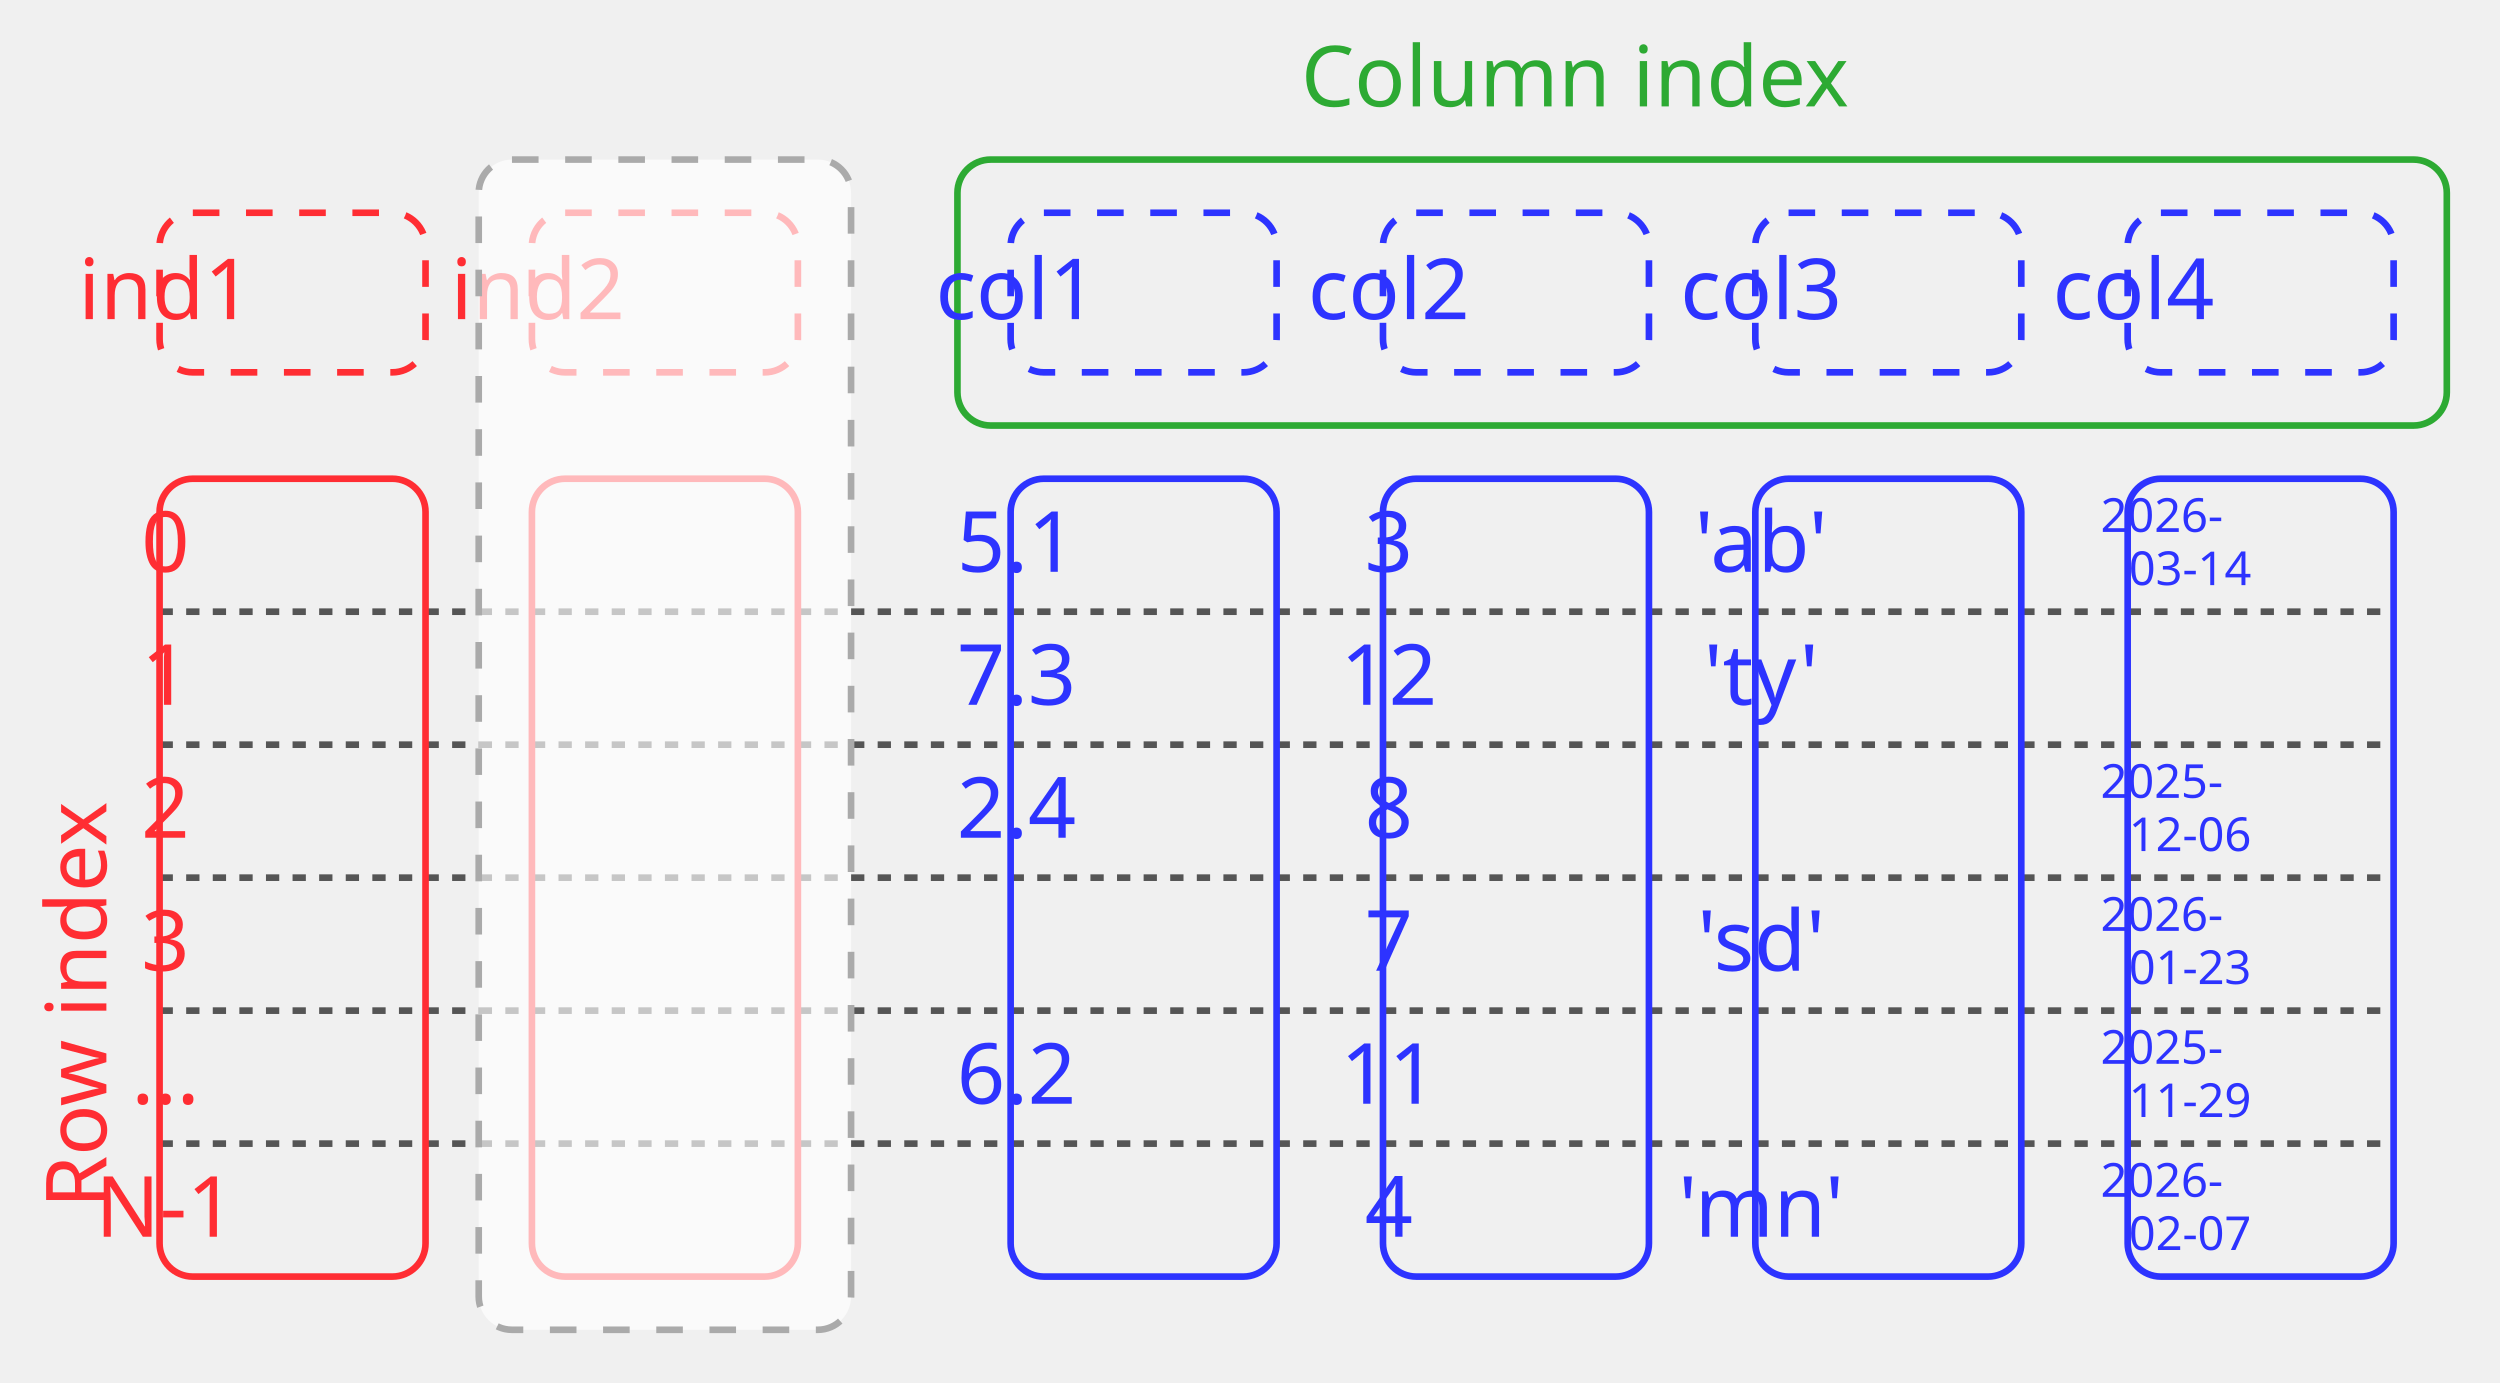
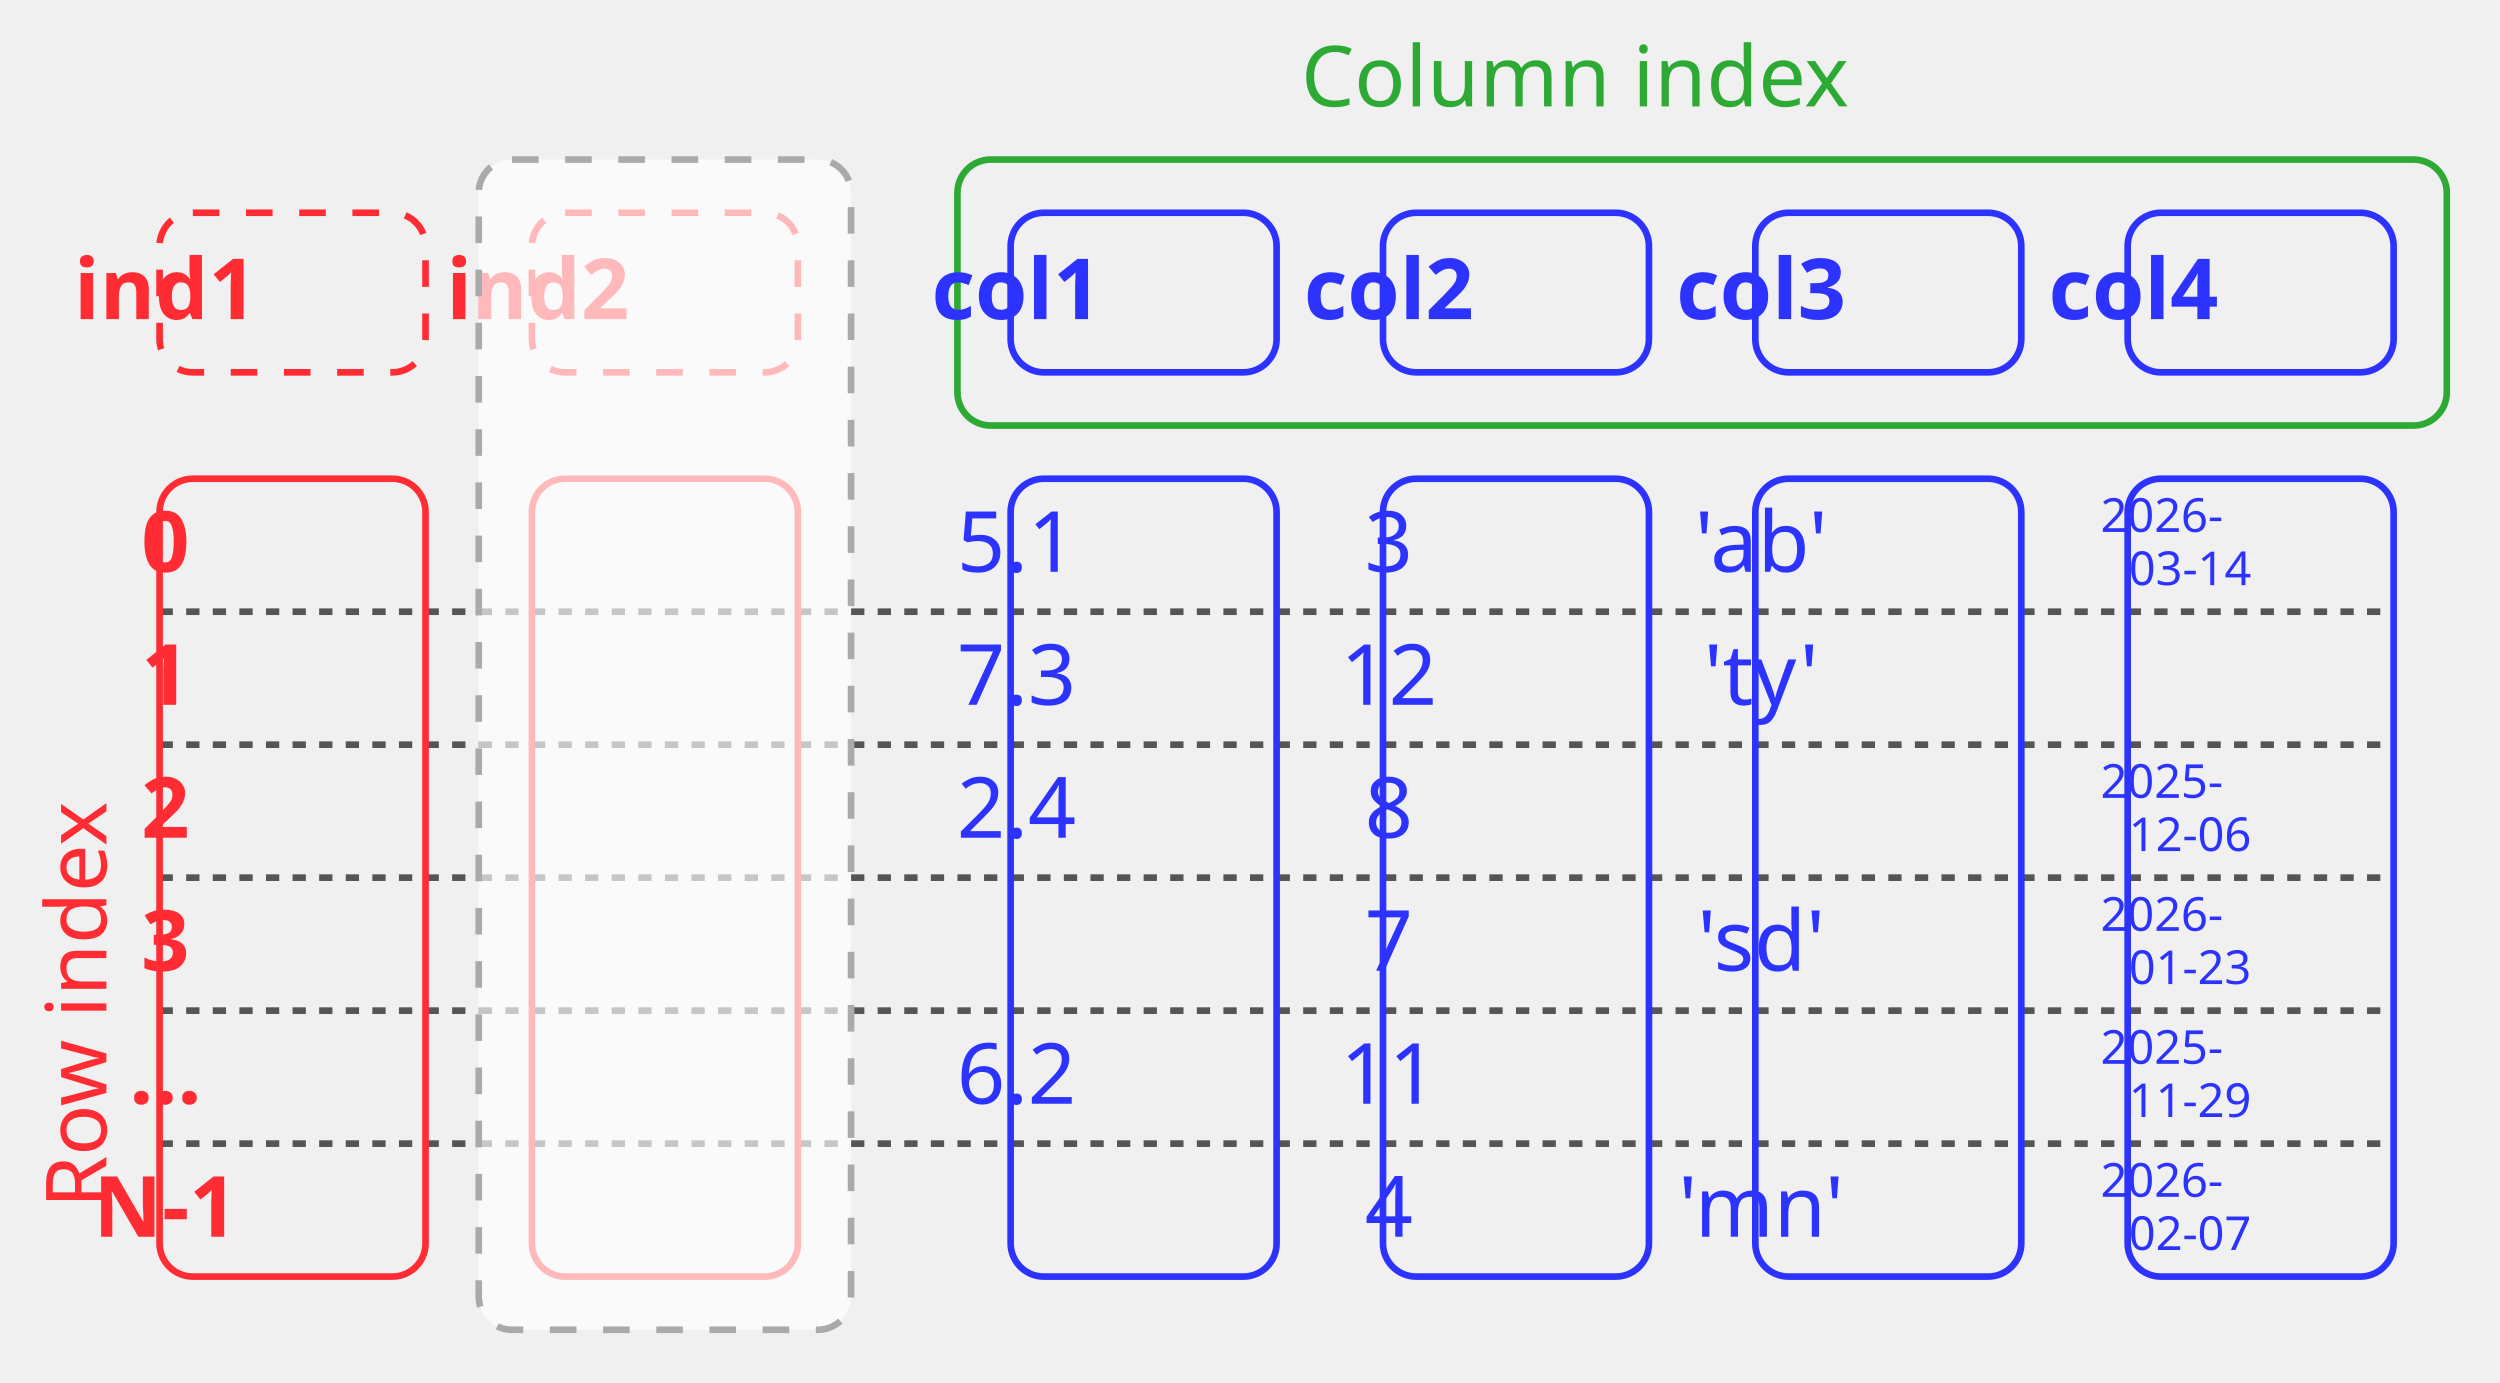
<svg xmlns="http://www.w3.org/2000/svg" width="188mm" height="104mm" viewBox="0 0 188 104" version="1.1" id="svg1">
  <defs id="defs1" />
  <g id="layer1">
    <path style="fill:none;fill-opacity:1;stroke:#555555;stroke-width:0.5;stroke-dasharray:1, 1;stroke-dashoffset:0;stroke-opacity:1" d="m 12,46 168,0" id="sep1" />
    <path style="fill:none;fill-opacity:1;stroke:#555555;stroke-width:0.5;stroke-dasharray:1, 1;stroke-dashoffset:0;stroke-opacity:1" d="m 12,56 168,0" id="sep2" />
    <path style="fill:none;fill-opacity:1;stroke:#555555;stroke-width:0.5;stroke-dasharray:1, 1;stroke-dashoffset:0;stroke-opacity:1" d="m 12,66 168,0" id="sep3" />
    <path style="fill:none;fill-opacity:1;stroke:#555555;stroke-width:0.5;stroke-dasharray:1, 1;stroke-dashoffset:0;stroke-opacity:1" d="m 12,76 168,0" id="sep4" />
    <path style="fill:none;fill-opacity:1;stroke:#555555;stroke-width:0.5;stroke-dasharray:1, 1;stroke-dashoffset:0;stroke-opacity:1" d="m 12,86 168,0" id="sep5" />
    <rect style="fill:none;fill-opacity:1;stroke:#ff2d33;stroke-width:0.5;stroke-opacity:1" id="rect-index1" width="20" height="60" x="12" y="36" rx="2.5" ry="2.5" />
    <rect style="fill:none;fill-opacity:1;stroke:#ff2d33;stroke-width:0.5;stroke-opacity:1" id="rect-index2" width="20" height="60" x="40" y="36" rx="2.5" ry="2.5" />
    <rect style="fill:none;fill-opacity:1;stroke:#2d33ff;stroke-width:0.5;stroke-opacity:1" id="rect-data_col1" width="20" height="60" x="76" y="36" rx="2.5" ry="2.5" />
    <rect style="fill:none;fill-opacity:1;stroke:#2d33ff;stroke-width:0.5;stroke-opacity:1" id="rect-data_col2" width="20" height="60" x="104" y="36" rx="2.5" ry="2.5" />
    <rect style="fill:none;fill-opacity:1;stroke:#2d33ff;stroke-width:0.5;stroke-opacity:1" id="rect-data_col3" width="20" height="60" x="132" y="36" rx="2.5" ry="2.5" />
    <rect style="fill:none;fill-opacity:1;stroke:#2d33ff;stroke-width:0.5;stroke-opacity:1" id="rect-data_col4" width="20" height="60" x="160" y="36" rx="2.5" ry="2.5" />
    <rect style="fill:none;fill-opacity:1;stroke:#ff2d33;stroke-width:0.5;stroke-dasharray:2, 2;stroke-dashoffset:0;stroke-opacity:1" id="rect-name_ind1" width="20" height="12" x="12" y="16" rx="2.5" ry="2.5" />
    <rect style="fill:none;fill-opacity:1;stroke:#ff2d33;stroke-width:0.5;stroke-dasharray:2, 2;stroke-dashoffset:0;stroke-opacity:1" id="rect-name_ind2" width="20" height="12" x="40" y="16" rx="2.5" ry="2.5" />
-     <rect style="fill:none;fill-opacity:1;stroke:#2d33ff;stroke-width:0.5;stroke-dasharray:2, 2;stroke-dashoffset:0;stroke-opacity:1" id="rect-name_col1" width="20" height="12" x="76" y="16" rx="2.5" ry="2.5" />
-     <rect style="fill:none;fill-opacity:1;stroke:#2d33ff;stroke-width:0.5;stroke-dasharray:2, 2;stroke-dashoffset:0;stroke-opacity:1" id="rect-name_col2" width="20" height="12" x="104" y="16" rx="2.5" ry="2.5" />
-     <rect style="fill:none;fill-opacity:1;stroke:#2d33ff;stroke-width:0.5;stroke-dasharray:2, 2;stroke-dashoffset:0;stroke-opacity:1" id="rect-name_col3" width="20" height="12" x="132" y="16" rx="2.5" ry="2.5" />
-     <rect style="fill:none;fill-opacity:1;stroke:#2d33ff;stroke-width:0.5;stroke-dasharray:2, 2;stroke-dashoffset:0;stroke-opacity:1" id="rect-name_col4" width="20" height="12" x="160" y="16" rx="2.5" ry="2.5" />
+     <rect style="fill:none;fill-opacity:1;stroke:#2d33ff;stroke-width:0.5;stroke-dasharray:none;stroke-dashoffset:0;stroke-opacity:1" id="rect-name_col1" width="20" height="12" x="76" y="16" rx="2.5" ry="2.5" />
+     <rect style="fill:none;fill-opacity:1;stroke:#2d33ff;stroke-width:0.5;stroke-dasharray:none;stroke-dashoffset:0;stroke-opacity:1" id="rect-name_col2" width="20" height="12" x="104" y="16" rx="2.5" ry="2.5" />
+     <rect style="fill:none;fill-opacity:1;stroke:#2d33ff;stroke-width:0.5;stroke-dasharray:none;stroke-dashoffset:0;stroke-opacity:1" id="rect-name_col3" width="20" height="12" x="132" y="16" rx="2.5" ry="2.5" />
+     <rect style="fill:none;fill-opacity:1;stroke:#2d33ff;stroke-width:0.5;stroke-dasharray:none;stroke-dashoffset:0;stroke-opacity:1" id="rect-name_col4" width="20" height="12" x="160" y="16" rx="2.5" ry="2.5" />
    <rect style="fill:none;fill-opacity:1;stroke:#2daa33;stroke-width:0.5;stroke-opacity:1" id="rect-col_index" width="112" height="20" x="72" y="12" rx="2.5" ry="2.5" />
    <text xml:space="preserve" style="font-size:6.35px;font-family:Monospace;-inkscape-font-specification:Monospace;text-align:center;writing-mode:lr-tb;direction:ltr;text-anchor:middle;fill:#ff2d33;fill-opacity:1;stroke:none;stroke-width:0.5;stroke-opacity:1" x="-66" y="8" id="text-index_lines" transform="rotate(-90)">
      <tspan id="tspan-index_lines" style="font-style:normal;font-variant:normal;font-weight:normal;font-stretch:normal;font-size:6.35px;font-family:'Source Code Pro';-inkscape-font-specification:'Source Code Pro';fill:#ff2d33;fill-opacity:1;stroke:none;stroke-width:0.5" x="-66" y="8">Row index</tspan>
    </text>
    <text xml:space="preserve" style="font-size:6.35px;font-family:Monospace;-inkscape-font-specification:Monospace;text-align:center;writing-mode:lr-tb;direction:ltr;text-anchor:middle;fill:#2daa33;fill-opacity:1;stroke:none;stroke-width:0.5;stroke-opacity:1" x="128" y="8" id="text-index_columns">
      <tspan id="tspan-index_columns" style="font-style:normal;font-variant:normal;font-weight:normal;font-stretch:normal;font-size:6.35px;font-family:'Source Code Pro';-inkscape-font-specification:'Source Code Pro';fill:#2daa33;fill-opacity:1;stroke:none;stroke-width:0.5" x="128" y="8">Column index</tspan>
    </text>
    <text xml:space="preserve" style="font-size:6.35px;font-family:Monospace;-inkscape-font-specification:Monospace;text-align:center;writing-mode:lr-tb;direction:ltr;text-anchor:middle;fill:#ff2d33;fill-opacity:1;stroke:none;stroke-width:0.5;stroke-opacity:1" x="22" y="24" id="text-ind1">
-       <tspan style="font-style:normal;font-variant:normal;font-weight:normal;font-stretch:normal;font-size:6.35px;font-family:'Source Code Pro';-inkscape-font-specification:'Source Code Pro';fill:#ff2d33;fill-opacity:1;stroke:none;stroke-width:0.5" x="22" y="24" id="tspan-ind1">ind1</tspan>
+       <tspan style="font-style:normal;font-variant:normal;font-weight:bold;font-stretch:normal;font-size:6.35px;font-family:'Source Code Pro';-inkscape-font-specification:'Source Code Pro Bold';fill:#ff2d33;fill-opacity:1;stroke:none;stroke-width:0.5" x="22" y="24" id="tspan-ind1">ind1</tspan>
    </text>
    <text xml:space="preserve" style="font-size:6.35px;font-family:Monospace;-inkscape-font-specification:Monospace;text-align:center;writing-mode:lr-tb;direction:ltr;text-anchor:middle;fill:#ff2d33;fill-opacity:1;stroke:none;stroke-width:0.5;stroke-opacity:1" x="50" y="24" id="text-ind2">
-       <tspan style="font-style:normal;font-variant:normal;font-weight:normal;font-stretch:normal;font-size:6.35px;font-family:'Source Code Pro';-inkscape-font-specification:'Source Code Pro';fill:#ff2d33;fill-opacity:1;stroke:none;stroke-width:0.5" x="50" y="24" id="tspan-ind2">ind2</tspan>
+       <tspan style="font-style:normal;font-variant:normal;font-weight:bold;font-stretch:normal;font-size:6.35px;font-family:'Source Code Pro';-inkscape-font-specification:'Source Code Pro Bold';fill:#ff2d33;fill-opacity:1;stroke:none;stroke-width:0.5" x="50" y="24" id="tspan-ind2">ind2</tspan>
    </text>
    <text xml:space="preserve" style="font-size:6.35px;font-family:Monospace;-inkscape-font-specification:Monospace;text-align:center;writing-mode:lr-tb;direction:ltr;text-anchor:middle;fill:#2d33ff;fill-opacity:1;stroke:none;stroke-width:0.5;stroke-opacity:1" x="86" y="24" id="text-col1">
-       <tspan style="font-style:normal;font-variant:normal;font-weight:normal;font-stretch:normal;font-size:6.35px;font-family:'Source Code Pro';-inkscape-font-specification:'Source Code Pro';fill:#2d33ff;fill-opacity:1;stroke:none;stroke-width:0.5" x="86" y="24" id="tspan-col1">col1</tspan>
+       <tspan style="font-style:normal;font-variant:normal;font-weight:bold;font-stretch:normal;font-size:6.35px;font-family:'Source Code Pro';-inkscape-font-specification:'Source Code Pro Bold';fill:#2d33ff;fill-opacity:1;stroke:none;stroke-width:0.5" x="86" y="24" id="tspan-col1">col1</tspan>
    </text>
    <text xml:space="preserve" style="font-size:6.35px;font-family:Monospace;-inkscape-font-specification:Monospace;text-align:center;writing-mode:lr-tb;direction:ltr;text-anchor:middle;fill:#2d33ff;fill-opacity:1;stroke:none;stroke-width:0.5;stroke-opacity:1" x="114" y="24" id="text-col2">
-       <tspan style="font-style:normal;font-variant:normal;font-weight:normal;font-stretch:normal;font-size:6.35px;font-family:'Source Code Pro';-inkscape-font-specification:'Source Code Pro';fill:#2d33ff;fill-opacity:1;stroke:none;stroke-width:0.5" x="114" y="24" id="tspan-col2">col2</tspan>
+       <tspan style="font-style:normal;font-variant:normal;font-weight:bold;font-stretch:normal;font-size:6.35px;font-family:'Source Code Pro';-inkscape-font-specification:'Source Code Pro Bold';fill:#2d33ff;fill-opacity:1;stroke:none;stroke-width:0.5" x="114" y="24" id="tspan-col2">col2</tspan>
    </text>
    <text xml:space="preserve" style="font-size:6.35px;font-family:Monospace;-inkscape-font-specification:Monospace;text-align:center;writing-mode:lr-tb;direction:ltr;text-anchor:middle;fill:#2d33ff;fill-opacity:1;stroke:none;stroke-width:0.5;stroke-opacity:1" x="142" y="24" id="text-col3">
-       <tspan style="font-style:normal;font-variant:normal;font-weight:normal;font-stretch:normal;font-size:6.35px;font-family:'Source Code Pro';-inkscape-font-specification:'Source Code Pro';fill:#2d33ff;fill-opacity:1;stroke:none;stroke-width:0.5" x="142" y="24" id="tspan-col3">col3</tspan>
+       <tspan style="font-style:normal;font-variant:normal;font-weight:bold;font-stretch:normal;font-size:6.35px;font-family:'Source Code Pro';-inkscape-font-specification:'Source Code Pro Bold';fill:#2d33ff;fill-opacity:1;stroke:none;stroke-width:0.5" x="142" y="24" id="tspan-col3">col3</tspan>
    </text>
    <text xml:space="preserve" style="font-size:6.35px;font-family:Monospace;-inkscape-font-specification:Monospace;text-align:center;writing-mode:lr-tb;direction:ltr;text-anchor:middle;fill:#2d33ff;fill-opacity:1;stroke:none;stroke-width:0.5;stroke-opacity:1" x="170" y="24" id="text-col4">
-       <tspan style="font-style:normal;font-variant:normal;font-weight:normal;font-stretch:normal;font-size:6.35px;font-family:'Source Code Pro';-inkscape-font-specification:'Source Code Pro';fill:#2d33ff;fill-opacity:1;stroke:none;stroke-width:0.5" x="170" y="24" id="tspan-col4">col4</tspan>
+       <tspan style="font-style:normal;font-variant:normal;font-weight:bold;font-stretch:normal;font-size:6.35px;font-family:'Source Code Pro';-inkscape-font-specification:'Source Code Pro Bold';fill:#2d33ff;fill-opacity:1;stroke:none;stroke-width:0.5" x="170" y="24" id="tspan-col4">col4</tspan>
    </text>
    <rect style="fill:#ffffff;fill-opacity:0.667;stroke:#aaaaaa;stroke-width:0.5;stroke-dasharray:2, 2;stroke-dashoffset:0;stroke-opacity:1" id="rect-transparent" width="28" height="88" x="36" y="12" rx="2.5" ry="2.5" />
    <text xml:space="preserve" style="font-size:6.35px;font-family:Monospace;-inkscape-font-specification:Monospace;text-align:center;writing-mode:lr-tb;direction:ltr;text-anchor:middle;fill:#ff2d33;fill-opacity:1;stroke:none;stroke-width:0.5;stroke-opacity:1" x="22" y="43" id="text-row0">
-       <tspan style="font-style:normal;font-variant:normal;font-weight:normal;font-stretch:normal;font-size:6.35px;font-family:'Source Code Pro';-inkscape-font-specification:'Source Code Pro';fill:#ff2d33;fill-opacity:1;stroke:none;stroke-width:0.5" x="22" y="43" id="tspan-row0">0</tspan>
+       <tspan style="font-style:normal;font-variant:normal;font-weight:bold;font-stretch:normal;font-size:6.35px;font-family:'Source Code Pro';-inkscape-font-specification:'Source Code Pro Bold';fill:#ff2d33;fill-opacity:1;stroke:none;stroke-width:0.5" x="22" y="43" id="tspan-row0">0</tspan>
    </text>
    <text xml:space="preserve" style="font-size:6.35px;font-family:Monospace;-inkscape-font-specification:Monospace;text-align:center;writing-mode:lr-tb;direction:ltr;text-anchor:middle;fill:#ff2d33;fill-opacity:1;stroke:none;stroke-width:0.5;stroke-opacity:1" x="22" y="53" id="text-row1">
-       <tspan style="font-style:normal;font-variant:normal;font-weight:normal;font-stretch:normal;font-size:6.35px;font-family:'Source Code Pro';-inkscape-font-specification:'Source Code Pro';fill:#ff2d33;fill-opacity:1;stroke:none;stroke-width:0.5" x="22" y="53" id="tspan-row1">1</tspan>
+       <tspan style="font-style:normal;font-variant:normal;font-weight:bold;font-stretch:normal;font-size:6.35px;font-family:'Source Code Pro';-inkscape-font-specification:'Source Code Pro Bold';fill:#ff2d33;fill-opacity:1;stroke:none;stroke-width:0.5" x="22" y="53" id="tspan-row1">1</tspan>
    </text>
    <text xml:space="preserve" style="font-size:6.35px;font-family:Monospace;-inkscape-font-specification:Monospace;text-align:center;writing-mode:lr-tb;direction:ltr;text-anchor:middle;fill:#ff2d33;fill-opacity:1;stroke:none;stroke-width:0.5;stroke-opacity:1" x="22" y="63" id="text-row2">
-       <tspan style="font-style:normal;font-variant:normal;font-weight:normal;font-stretch:normal;font-size:6.35px;font-family:'Source Code Pro';-inkscape-font-specification:'Source Code Pro';fill:#ff2d33;fill-opacity:1;stroke:none;stroke-width:0.5" x="22" y="63" id="tspan-row2">2</tspan>
+       <tspan style="font-style:normal;font-variant:normal;font-weight:bold;font-stretch:normal;font-size:6.35px;font-family:'Source Code Pro';-inkscape-font-specification:'Source Code Pro Bold';fill:#ff2d33;fill-opacity:1;stroke:none;stroke-width:0.5" x="22" y="63" id="tspan-row2">2</tspan>
    </text>
    <text xml:space="preserve" style="font-size:6.35px;font-family:Monospace;-inkscape-font-specification:Monospace;text-align:center;writing-mode:lr-tb;direction:ltr;text-anchor:middle;fill:#ff2d33;fill-opacity:1;stroke:none;stroke-width:0.5;stroke-opacity:1" x="22" y="73" id="text-row3">
-       <tspan style="font-style:normal;font-variant:normal;font-weight:normal;font-stretch:normal;font-size:6.35px;font-family:'Source Code Pro';-inkscape-font-specification:'Source Code Pro';fill:#ff2d33;fill-opacity:1;stroke:none;stroke-width:0.5" x="22" y="73" id="tspan-row3">3</tspan>
+       <tspan style="font-style:normal;font-variant:normal;font-weight:bold;font-stretch:normal;font-size:6.35px;font-family:'Source Code Pro';-inkscape-font-specification:'Source Code Pro Bold';fill:#ff2d33;fill-opacity:1;stroke:none;stroke-width:0.5" x="22" y="73" id="tspan-row3">3</tspan>
    </text>
    <text xml:space="preserve" style="font-size:6.35px;font-family:Monospace;-inkscape-font-specification:Monospace;text-align:center;writing-mode:lr-tb;direction:ltr;text-anchor:middle;fill:#ff2d33;fill-opacity:1;stroke:none;stroke-width:0.5;stroke-opacity:1" x="22" y="83" id="text-row-dots">
-       <tspan style="font-style:normal;font-variant:normal;font-weight:normal;font-stretch:normal;font-size:6.35px;font-family:'Source Code Pro';-inkscape-font-specification:'Source Code Pro';fill:#ff2d33;fill-opacity:1;stroke:none;stroke-width:0.5" x="22" y="83" id="tspan-row-dots">...</tspan>
+       <tspan style="font-style:normal;font-variant:normal;font-weight:bold;font-stretch:normal;font-size:6.35px;font-family:'Source Code Pro';-inkscape-font-specification:'Source Code Pro Bold';fill:#ff2d33;fill-opacity:1;stroke:none;stroke-width:0.5" x="22" y="83" id="tspan-row-dots">...</tspan>
    </text>
    <text xml:space="preserve" style="font-size:6.35px;font-family:Monospace;-inkscape-font-specification:Monospace;text-align:center;writing-mode:lr-tb;direction:ltr;text-anchor:middle;fill:#ff2d33;fill-opacity:1;stroke:none;stroke-width:0.5;stroke-opacity:1" x="22" y="93" id="text-row-N-1">
-       <tspan style="font-style:normal;font-variant:normal;font-weight:normal;font-stretch:normal;font-size:6.35px;font-family:'Source Code Pro';-inkscape-font-specification:'Source Code Pro';fill:#ff2d33;fill-opacity:1;stroke:none;stroke-width:0.5" x="22" y="93" id="tspan-row-N-1">N-1</tspan>
+       <tspan style="font-style:normal;font-variant:normal;font-weight:bold;font-stretch:normal;font-size:6.35px;font-family:'Source Code Pro';-inkscape-font-specification:'Source Code Pro Bold';fill:#ff2d33;fill-opacity:1;stroke:none;stroke-width:0.5" x="22" y="93" id="tspan-row-N-1">N-1</tspan>
    </text>
    <text xml:space="preserve" style="font-size:6.35px;font-family:Monospace;-inkscape-font-specification:Monospace;text-align:center;writing-mode:lr-tb;direction:ltr;text-anchor:middle;fill:#2d33ff;fill-opacity:1;stroke:none;stroke-width:0.5;stroke-opacity:1" x="86" y="43" id="text-col1-5_1">
      <tspan style="font-style:normal;font-variant:normal;font-weight:normal;font-stretch:normal;font-size:6.35px;font-family:'Source Code Pro';-inkscape-font-specification:'Source Code Pro';fill:#2d33ff;fill-opacity:1;stroke:none;stroke-width:0.5" x="86" y="43" id="tspan-col1-5_1">5.1</tspan>
    </text>
    <text xml:space="preserve" style="font-size:6.35px;font-family:Monospace;-inkscape-font-specification:Monospace;text-align:center;writing-mode:lr-tb;direction:ltr;text-anchor:middle;fill:#2d33ff;fill-opacity:1;stroke:none;stroke-width:0.5;stroke-opacity:1" x="86" y="53" id="text-col1-7_3">
      <tspan style="font-style:normal;font-variant:normal;font-weight:normal;font-stretch:normal;font-size:6.35px;font-family:'Source Code Pro';-inkscape-font-specification:'Source Code Pro';fill:#2d33ff;fill-opacity:1;stroke:none;stroke-width:0.5" x="86" y="53" id="tspan-col1-7_3">7.3</tspan>
    </text>
    <text xml:space="preserve" style="font-size:6.35px;font-family:Monospace;-inkscape-font-specification:Monospace;text-align:center;writing-mode:lr-tb;direction:ltr;text-anchor:middle;fill:#2d33ff;fill-opacity:1;stroke:none;stroke-width:0.5;stroke-opacity:1" x="86" y="63" id="text-col1-2_4">
      <tspan style="font-style:normal;font-variant:normal;font-weight:normal;font-stretch:normal;font-size:6.35px;font-family:'Source Code Pro';-inkscape-font-specification:'Source Code Pro';fill:#2d33ff;fill-opacity:1;stroke:none;stroke-width:0.5" x="86" y="63" id="tspan-col1-2_4">2.4</tspan>
    </text>
    <text xml:space="preserve" style="font-size:6.35px;font-family:Monospace;-inkscape-font-specification:Monospace;text-align:center;writing-mode:lr-tb;direction:ltr;text-anchor:middle;fill:#2d33ff;fill-opacity:1;stroke:none;stroke-width:0.5;stroke-opacity:1" x="86" y="83" id="text-col1-6_2">
      <tspan style="font-style:normal;font-variant:normal;font-weight:normal;font-stretch:normal;font-size:6.35px;font-family:'Source Code Pro';-inkscape-font-specification:'Source Code Pro';fill:#2d33ff;fill-opacity:1;stroke:none;stroke-width:0.5" x="86" y="83" id="tspan-col1-6_2">6.2</tspan>
    </text>
    <text xml:space="preserve" style="font-size:6.35px;font-family:Monospace;-inkscape-font-specification:Monospace;text-align:center;writing-mode:lr-tb;direction:ltr;text-anchor:middle;fill:#2d33ff;fill-opacity:1;stroke:none;stroke-width:0.5;stroke-opacity:1" x="114" y="43" id="text-col2-3">
      <tspan style="font-style:normal;font-variant:normal;font-weight:normal;font-stretch:normal;font-size:6.35px;font-family:'Source Code Pro';-inkscape-font-specification:'Source Code Pro';fill:#2d33ff;fill-opacity:1;stroke:none;stroke-width:0.5" x="114" y="43" id="tspan-col2-3">3</tspan>
    </text>
    <text xml:space="preserve" style="font-size:6.35px;font-family:Monospace;-inkscape-font-specification:Monospace;text-align:center;writing-mode:lr-tb;direction:ltr;text-anchor:middle;fill:#2d33ff;fill-opacity:1;stroke:none;stroke-width:0.5;stroke-opacity:1" x="114" y="53" id="text-col2-12">
      <tspan style="font-style:normal;font-variant:normal;font-weight:normal;font-stretch:normal;font-size:6.35px;font-family:'Source Code Pro';-inkscape-font-specification:'Source Code Pro';fill:#2d33ff;fill-opacity:1;stroke:none;stroke-width:0.5" x="114" y="53" id="tspan-col2-12">12</tspan>
    </text>
    <text xml:space="preserve" style="font-size:6.35px;font-family:Monospace;-inkscape-font-specification:Monospace;text-align:center;writing-mode:lr-tb;direction:ltr;text-anchor:middle;fill:#2d33ff;fill-opacity:1;stroke:none;stroke-width:0.5;stroke-opacity:1" x="114" y="63" id="text-col2-8">
      <tspan style="font-style:normal;font-variant:normal;font-weight:normal;font-stretch:normal;font-size:6.35px;font-family:'Source Code Pro';-inkscape-font-specification:'Source Code Pro';fill:#2d33ff;fill-opacity:1;stroke:none;stroke-width:0.5" x="114" y="63" id="tspan-col2-8">8</tspan>
    </text>
    <text xml:space="preserve" style="font-size:6.35px;font-family:Monospace;-inkscape-font-specification:Monospace;text-align:center;writing-mode:lr-tb;direction:ltr;text-anchor:middle;fill:#2d33ff;fill-opacity:1;stroke:none;stroke-width:0.5;stroke-opacity:1" x="114" y="73" id="text-col2-7">
      <tspan style="font-style:normal;font-variant:normal;font-weight:normal;font-stretch:normal;font-size:6.35px;font-family:'Source Code Pro';-inkscape-font-specification:'Source Code Pro';fill:#2d33ff;fill-opacity:1;stroke:none;stroke-width:0.5" x="114" y="73" id="tspan-col2-7">7</tspan>
    </text>
    <text xml:space="preserve" style="font-size:6.35px;font-family:Monospace;-inkscape-font-specification:Monospace;text-align:center;writing-mode:lr-tb;direction:ltr;text-anchor:middle;fill:#2d33ff;fill-opacity:1;stroke:none;stroke-width:0.5;stroke-opacity:1" x="114" y="83" id="text-col2-11">
      <tspan style="font-style:normal;font-variant:normal;font-weight:normal;font-stretch:normal;font-size:6.35px;font-family:'Source Code Pro';-inkscape-font-specification:'Source Code Pro';fill:#2d33ff;fill-opacity:1;stroke:none;stroke-width:0.5" x="114" y="83" id="tspan-col2-11">11</tspan>
    </text>
    <text xml:space="preserve" style="font-size:6.35px;font-family:Monospace;-inkscape-font-specification:Monospace;text-align:center;writing-mode:lr-tb;direction:ltr;text-anchor:middle;fill:#2d33ff;fill-opacity:1;stroke:none;stroke-width:0.5;stroke-opacity:1" x="114" y="93" id="text-col2-4">
      <tspan style="font-style:normal;font-variant:normal;font-weight:normal;font-stretch:normal;font-size:6.35px;font-family:'Source Code Pro';-inkscape-font-specification:'Source Code Pro';fill:#2d33ff;fill-opacity:1;stroke:none;stroke-width:0.5" x="114" y="93" id="tspan-col2-4">4</tspan>
    </text>
    <text xml:space="preserve" style="font-size:6.35px;font-family:Monospace;-inkscape-font-specification:Monospace;text-align:center;writing-mode:lr-tb;direction:ltr;text-anchor:middle;fill:#2d33ff;fill-opacity:1;stroke:none;stroke-width:0.5;stroke-opacity:1" x="142" y="43" id="text-col3-ab">
      <tspan style="font-style:normal;font-variant:normal;font-weight:normal;font-stretch:normal;font-size:6.35px;font-family:'Source Code Pro';-inkscape-font-specification:'Source Code Pro';fill:#2d33ff;fill-opacity:1;stroke:none;stroke-width:0.5" x="142" y="43" id="tspan-col3-ab">'ab'</tspan>
    </text>
    <text xml:space="preserve" style="font-size:6.35px;font-family:Monospace;-inkscape-font-specification:Monospace;text-align:center;writing-mode:lr-tb;direction:ltr;text-anchor:middle;fill:#2d33ff;fill-opacity:1;stroke:none;stroke-width:0.5;stroke-opacity:1" x="142" y="53" id="text-col3-ty">
      <tspan style="font-style:normal;font-variant:normal;font-weight:normal;font-stretch:normal;font-size:6.35px;font-family:'Source Code Pro';-inkscape-font-specification:'Source Code Pro';fill:#2d33ff;fill-opacity:1;stroke:none;stroke-width:0.5" x="142" y="53" id="tspan-col3-ty">'ty'</tspan>
    </text>
    <text xml:space="preserve" style="font-size:6.35px;font-family:Monospace;-inkscape-font-specification:Monospace;text-align:center;writing-mode:lr-tb;direction:ltr;text-anchor:middle;fill:#2d33ff;fill-opacity:1;stroke:none;stroke-width:0.5;stroke-opacity:1" x="142" y="73" id="text-col3-sd">
      <tspan style="font-style:normal;font-variant:normal;font-weight:normal;font-stretch:normal;font-size:6.35px;font-family:'Source Code Pro';-inkscape-font-specification:'Source Code Pro';fill:#2d33ff;fill-opacity:1;stroke:none;stroke-width:0.5" x="142" y="73" id="tspan-col3-sd">'sd'</tspan>
    </text>
    <text xml:space="preserve" style="font-size:6.35px;font-family:Monospace;-inkscape-font-specification:Monospace;text-align:center;writing-mode:lr-tb;direction:ltr;text-anchor:middle;fill:#2d33ff;fill-opacity:1;stroke:none;stroke-width:0.5;stroke-opacity:1" x="142" y="93" id="text-col3-mn">
      <tspan style="font-style:normal;font-variant:normal;font-weight:normal;font-stretch:normal;font-size:6.35px;font-family:'Source Code Pro';-inkscape-font-specification:'Source Code Pro';fill:#2d33ff;fill-opacity:1;stroke:none;stroke-width:0.5" x="142" y="93" id="tspan-col3-mn">'mn'</tspan>
    </text>
    <text xml:space="preserve" style="font-size:3.528px;font-family:Monospace;-inkscape-font-specification:Monospace;text-align:center;writing-mode:lr-tb;direction:ltr;text-anchor:middle;fill:#2d33ff;fill-opacity:1;stroke:none;stroke-width:0.5;stroke-opacity:1" x="170" y="40" id="text-col4-date1">
      <tspan style="font-style:normal;font-variant:normal;font-weight:normal;font-stretch:normal;font-size:3.528px;font-family:'Source Code Pro';-inkscape-font-specification:'Source Code Pro';fill:#2d33ff;fill-opacity:1;stroke:none;stroke-width:0.5" x="170" y="40" id="tspan-col4-date1-yyyy">2026-</tspan>
      <tspan style="font-style:normal;font-variant:normal;font-weight:normal;font-stretch:normal;font-size:3.528px;font-family:'Source Code Pro';-inkscape-font-specification:'Source Code Pro';fill:#2d33ff;fill-opacity:1;stroke:none;stroke-width:0.5" x="170" y="44" id="tspan-col4-date1-mm-dd">03-14</tspan>
    </text>
    <text xml:space="preserve" style="font-size:3.528px;font-family:Monospace;-inkscape-font-specification:Monospace;text-align:center;writing-mode:lr-tb;direction:ltr;text-anchor:middle;fill:#2d33ff;fill-opacity:1;stroke:none;stroke-width:0.5;stroke-opacity:1" x="170" y="60" id="text-col4-date3">
      <tspan style="font-style:normal;font-variant:normal;font-weight:normal;font-stretch:normal;font-size:3.528px;font-family:'Source Code Pro';-inkscape-font-specification:'Source Code Pro';fill:#2d33ff;fill-opacity:1;stroke:none;stroke-width:0.5" x="170" y="60" id="tspan-col4-date3-yyyy">2025-</tspan>
      <tspan style="font-style:normal;font-variant:normal;font-weight:normal;font-stretch:normal;font-size:3.528px;font-family:'Source Code Pro';-inkscape-font-specification:'Source Code Pro';fill:#2d33ff;fill-opacity:1;stroke:none;stroke-width:0.5" x="170" y="64" id="tspan-col4-date3-mm-dd">12-06</tspan>
    </text>
    <text xml:space="preserve" style="font-size:3.528px;font-family:Monospace;-inkscape-font-specification:Monospace;text-align:center;writing-mode:lr-tb;direction:ltr;text-anchor:middle;fill:#2d33ff;fill-opacity:1;stroke:none;stroke-width:0.5;stroke-opacity:1" x="170" y="70" id="text-col4-date4">
      <tspan style="font-style:normal;font-variant:normal;font-weight:normal;font-stretch:normal;font-size:3.528px;font-family:'Source Code Pro';-inkscape-font-specification:'Source Code Pro';fill:#2d33ff;fill-opacity:1;stroke:none;stroke-width:0.5" x="170" y="70" id="tspan-col4-date4-yyyy">2026-</tspan>
      <tspan style="font-style:normal;font-variant:normal;font-weight:normal;font-stretch:normal;font-size:3.528px;font-family:'Source Code Pro';-inkscape-font-specification:'Source Code Pro';fill:#2d33ff;fill-opacity:1;stroke:none;stroke-width:0.5" x="170" y="74" id="tspan-col4-date4-mm-dd">01-23</tspan>
    </text>
    <text xml:space="preserve" style="font-size:3.528px;font-family:Monospace;-inkscape-font-specification:Monospace;text-align:center;writing-mode:lr-tb;direction:ltr;text-anchor:middle;fill:#2d33ff;fill-opacity:1;stroke:none;stroke-width:0.5;stroke-opacity:1" x="170" y="80" id="text-col4-date5">
      <tspan style="font-style:normal;font-variant:normal;font-weight:normal;font-stretch:normal;font-size:3.528px;font-family:'Source Code Pro';-inkscape-font-specification:'Source Code Pro';fill:#2d33ff;fill-opacity:1;stroke:none;stroke-width:0.5" x="170" y="80" id="tspan-col4-date5-yyyy">2025-</tspan>
      <tspan style="font-style:normal;font-variant:normal;font-weight:normal;font-stretch:normal;font-size:3.528px;font-family:'Source Code Pro';-inkscape-font-specification:'Source Code Pro';fill:#2d33ff;fill-opacity:1;stroke:none;stroke-width:0.5" x="170" y="84" id="tspan-col4-date5-mm-dd">11-29</tspan>
    </text>
    <text xml:space="preserve" style="font-size:3.528px;font-family:Monospace;-inkscape-font-specification:Monospace;text-align:center;writing-mode:lr-tb;direction:ltr;text-anchor:middle;fill:#2d33ff;fill-opacity:1;stroke:none;stroke-width:0.5;stroke-opacity:1" x="170" y="90" id="text-col4-date6">
      <tspan style="font-style:normal;font-variant:normal;font-weight:normal;font-stretch:normal;font-size:3.528px;font-family:'Source Code Pro';-inkscape-font-specification:'Source Code Pro';fill:#2d33ff;fill-opacity:1;stroke:none;stroke-width:0.5" x="170" y="90" id="tspan-col4-date6-yyyy">2026-</tspan>
      <tspan style="font-style:normal;font-variant:normal;font-weight:normal;font-stretch:normal;font-size:3.528px;font-family:'Source Code Pro';-inkscape-font-specification:'Source Code Pro';fill:#2d33ff;fill-opacity:1;stroke:none;stroke-width:0.5" x="170" y="94" id="tspan-col4-date6-mm-dd">02-07</tspan>
    </text>
  </g>
</svg>
